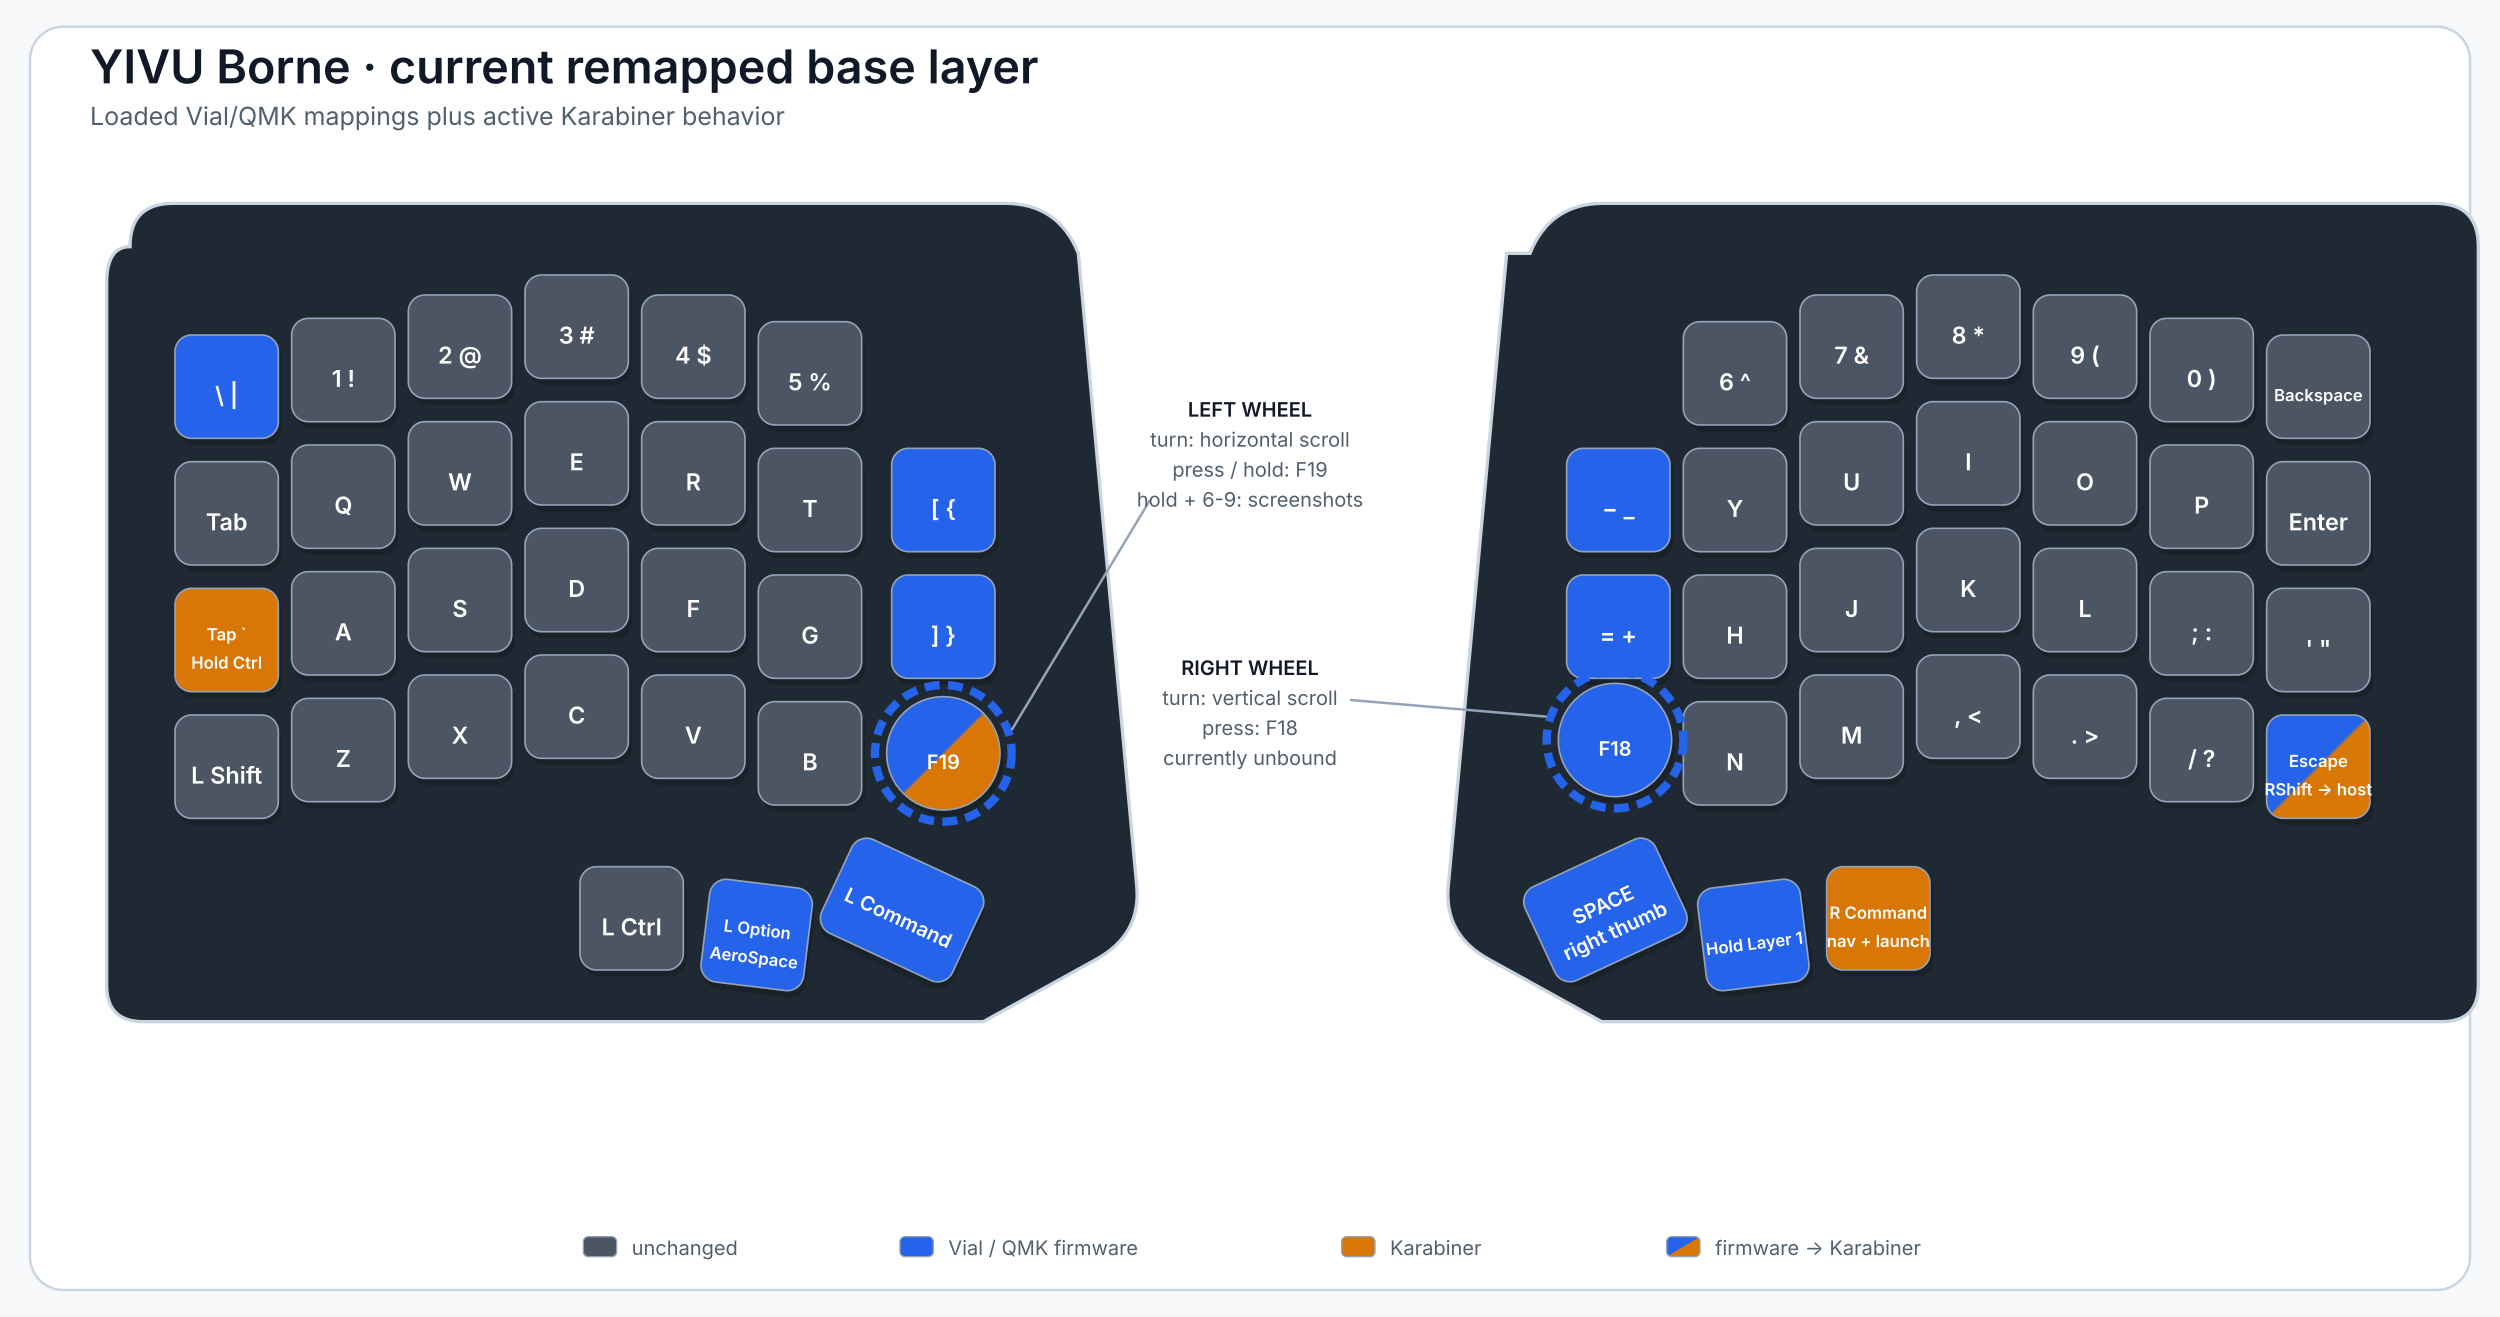
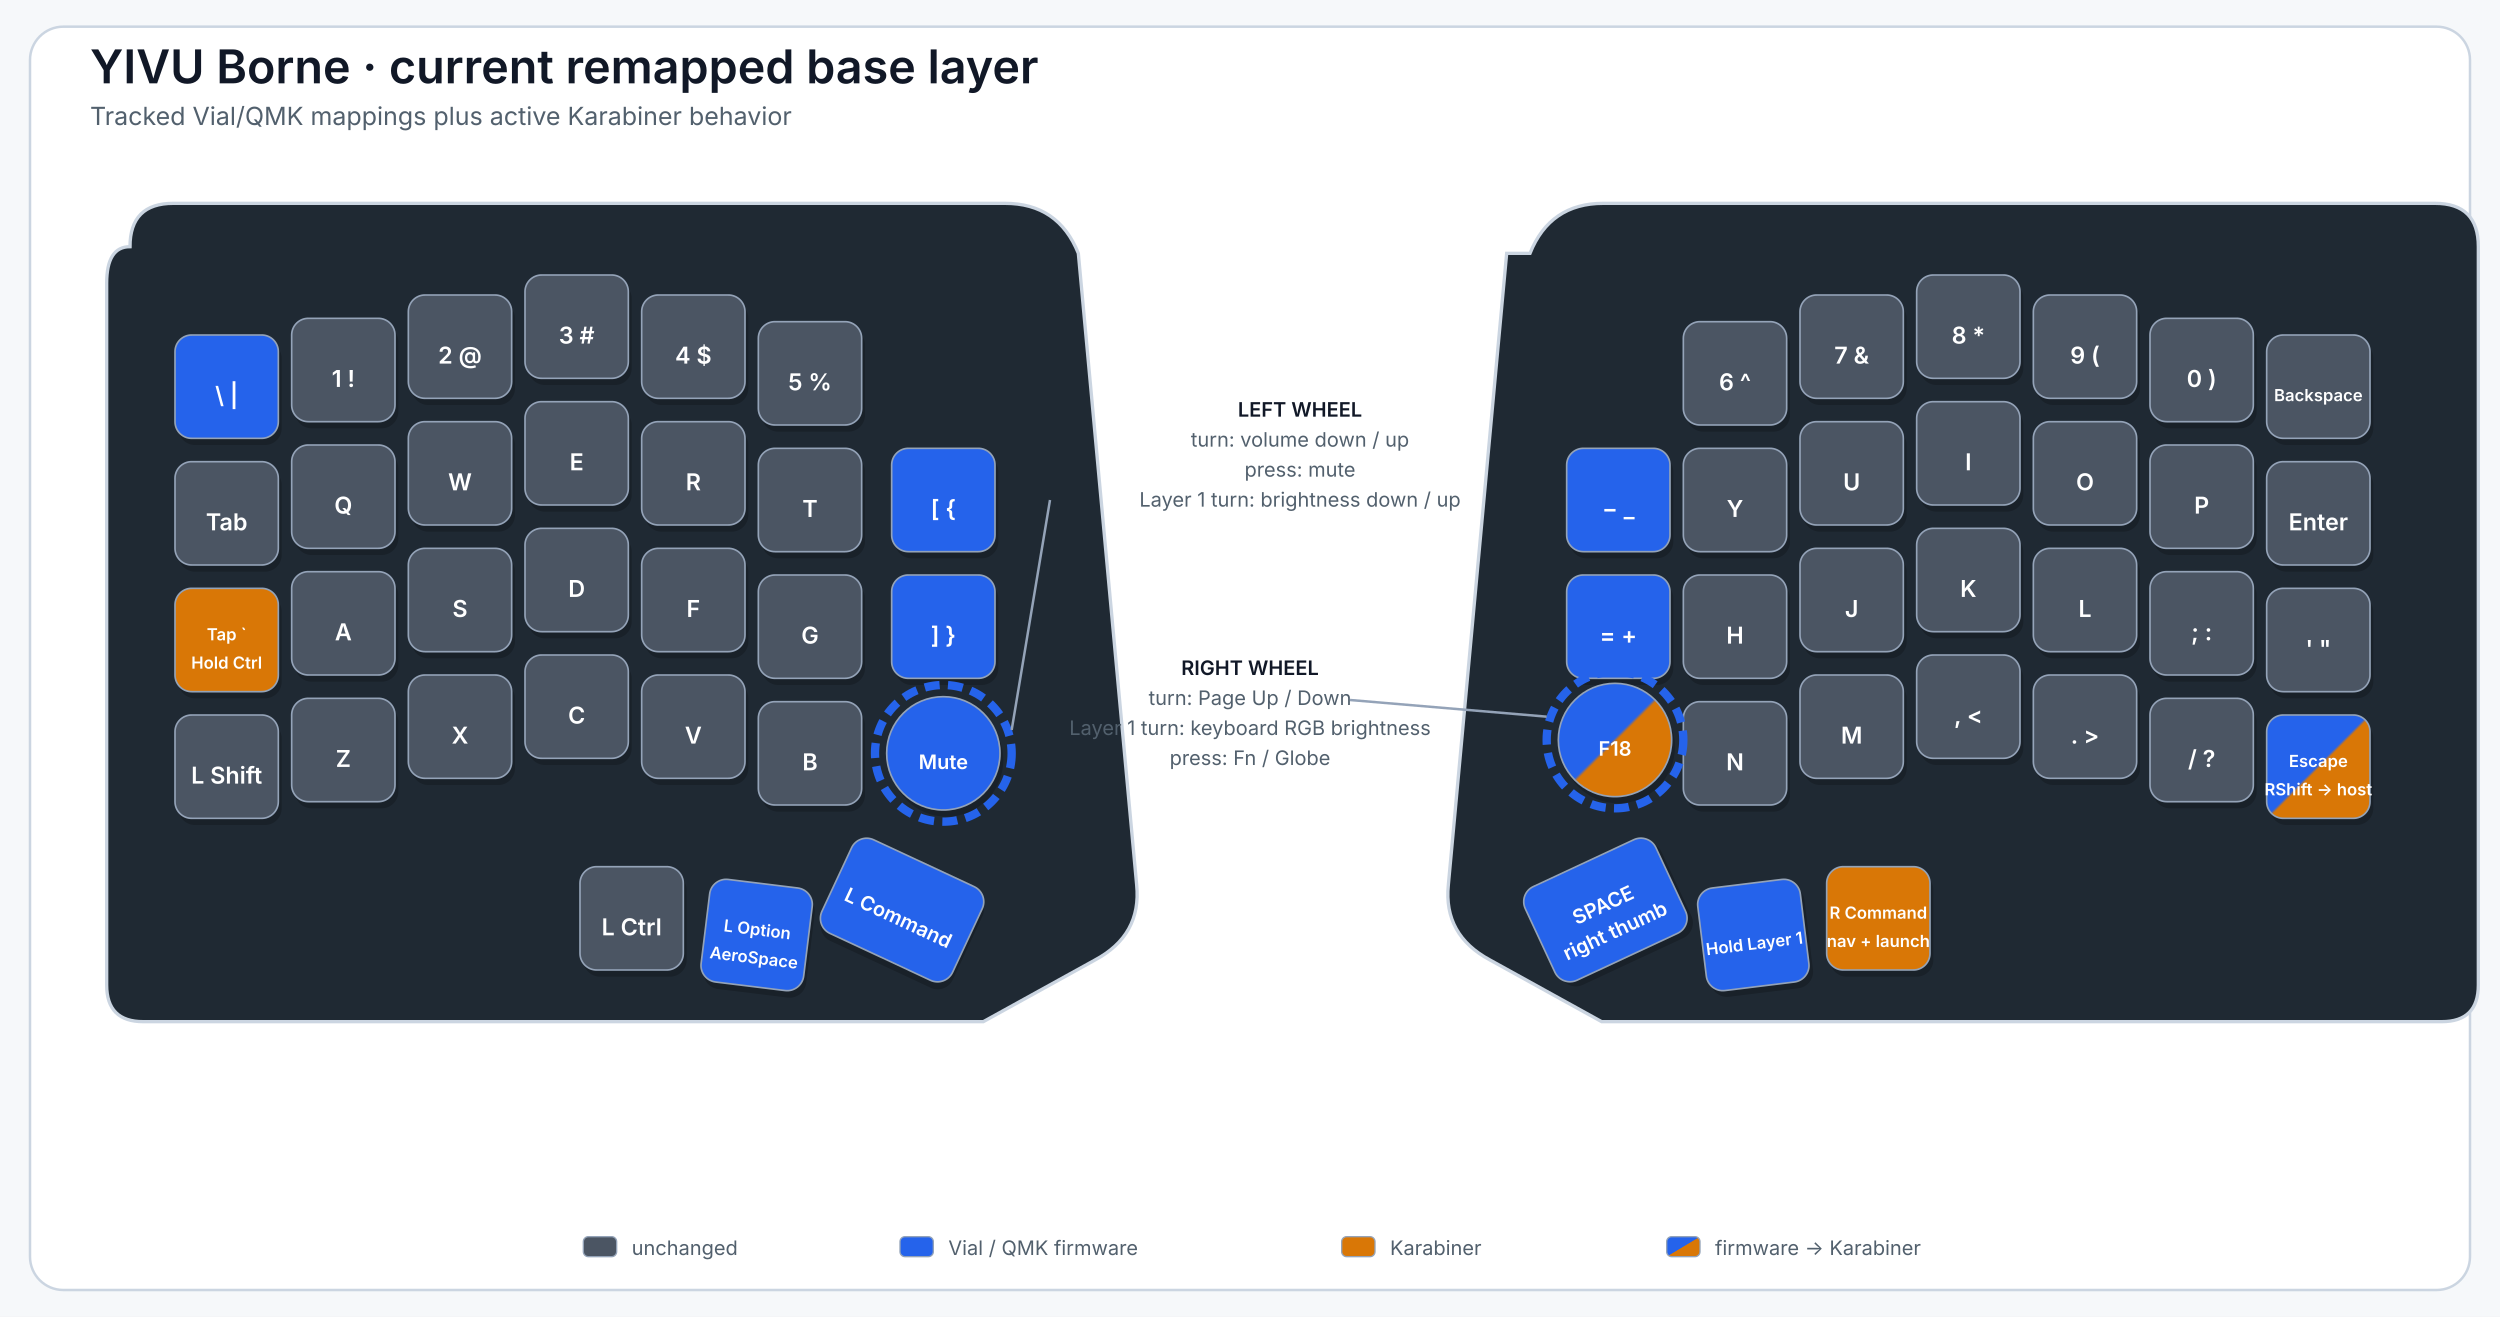
<svg xmlns="http://www.w3.org/2000/svg" width="1500" height="790" viewBox="0 0 1500 790" role="img" aria-labelledby="title description">
  <defs>
    <linearGradient id="chain-gradient" x1="0" y1="0" x2="1" y2="1">
      <stop offset="0" stop-color="#2563eb" />
      <stop offset="0.49" stop-color="#2563eb" />
      <stop offset="0.51" stop-color="#d97706" />
      <stop offset="1" stop-color="#d97706" />
    </linearGradient>
  </defs>
  <style>
    text { font-family: Inter, ui-sans-serif, -apple-system, BlinkMacSystemFont, "Segoe UI", sans-serif; }
    .canvas { fill:#f6f8fa; } .panel { fill:#ffffff; stroke:#cbd5e1; stroke-width:1.5; }
    .title { fill:#111827; font-size:28px; font-weight:600; } .subtitle { fill:#52606d; font-size:15px; }
    .board-plate { fill:#1f2933; stroke:#cbd5e1; stroke-width:2; }
    .key-shadow,.encoder-shadow { fill:#000000; opacity:.2; } .keycap,.encoder-face { stroke:#94a3b8; stroke-width:1; }
    .category-unchanged .keycap,.category-unchanged .encoder-face,.legend-box.category-unchanged { fill:#4b5563; }
    .category-firmware .keycap,.category-firmware .encoder-face,.legend-box.category-firmware { fill:#2563eb; }
    .category-karabiner .keycap,.category-karabiner .encoder-face,.legend-box.category-karabiner { fill:#d97706; }
    .category-chain .keycap,.category-chain .encoder-face,.legend-box.category-chain { fill:url(#chain-gradient); }
    .key-label,.encoder-label { fill:#ffffff; font-weight:600; dominant-baseline:middle; } .encoder-label { font-size:12px; }
    .turn-ring { fill:none; stroke-width:5; stroke-dasharray:9 5; } .stock-ring { stroke:#94a3b8; } .firmware-ring { stroke:#2563eb; }
    .legend-text,.callout-text { fill:#52606d; font-size:12px; } .callout-title { fill:#111827; font-size:12px; font-weight:600; }
    .callout-line { fill:none; stroke:#94a3b8; stroke-width:1.5; } .legend-box { stroke:#94a3b8; stroke-width:.8; }
  </style>
  <rect class="canvas" width="1500" height="790" />
  <rect class="panel" x="18" y="16" width="1464" height="758" rx="20" />
  <text class="title" x="54" y="50">YIVU Borne · current remapped base layer</text>
-   <text class="subtitle" x="54" y="75">Loaded Vial/QMK mappings plus active Karabiner behavior</text>
+   <text class="subtitle" x="54" y="75">Tracked Vial/QMK mappings plus active Karabiner behavior</text>
  <path class="board-plate" transform="translate(0 -35)" d="M78 183 Q78 157 104 157 H603 Q635 157 647 187 L682 566 Q685 596 657 611 L590 648 H86 Q64 648 64 626 V205 Q64 183 78 183 Z" />
  <path class="board-plate" transform="translate(0 -35)" d="M918 187 Q930 157 962 157 H1461 Q1487 157 1487 183 V626 Q1487 648 1465 648 H961 L894 611 Q866 596 869 566 L904 187 Z" />
  <g id="l-esc" class="key category-firmware">
    <rect class="key-shadow" x="107.0" y="205.0" width="62.0" height="62" rx="10" />
    <rect class="keycap" x="105.0" y="201.0" width="62.0" height="62" rx="10" />
    <text class="key-label" x="136.0" y="237.0" font-size="14" text-anchor="middle">\  |</text>
  </g>
  <g id="l-tab" class="key category-unchanged">
    <rect class="key-shadow" x="107.0" y="281.0" width="62.0" height="62" rx="10" />
    <rect class="keycap" x="105.0" y="277.0" width="62.0" height="62" rx="10" />
    <text class="key-label" x="136.0" y="313.0" font-size="14" text-anchor="middle">Tab</text>
  </g>
  <g id="l-caps" class="key category-karabiner">
    <rect class="key-shadow" x="107.0" y="357.0" width="62.0" height="62" rx="10" />
    <rect class="keycap" x="105.0" y="353.0" width="62.0" height="62" rx="10" />
    <text class="key-label" x="136.0" y="380.5" font-size="10" text-anchor="middle">Tap `</text>
    <text class="key-label" x="136.0" y="397.5" font-size="10" text-anchor="middle">Hold Ctrl</text>
  </g>
  <g id="l-shift" class="key category-unchanged">
    <rect class="key-shadow" x="107.0" y="433.0" width="62.0" height="62" rx="10" />
    <rect class="keycap" x="105.0" y="429.0" width="62.0" height="62" rx="10" />
    <text class="key-label" x="136.0" y="465.0" font-size="14" text-anchor="middle">L Shift</text>
  </g>
  <g id="l-1" class="key category-unchanged">
    <rect class="key-shadow" x="177.0" y="195.0" width="62.0" height="62" rx="10" />
    <rect class="keycap" x="175.0" y="191.0" width="62.0" height="62" rx="10" />
    <text class="key-label" x="206.0" y="227.0" font-size="14" text-anchor="middle">1  !</text>
  </g>
  <g id="l-q" class="key category-unchanged">
    <rect class="key-shadow" x="177.0" y="271.0" width="62.0" height="62" rx="10" />
    <rect class="keycap" x="175.0" y="267.0" width="62.0" height="62" rx="10" />
    <text class="key-label" x="206.0" y="303.0" font-size="14" text-anchor="middle">Q</text>
  </g>
  <g id="l-a" class="key category-unchanged">
    <rect class="key-shadow" x="177.0" y="347.0" width="62.0" height="62" rx="10" />
    <rect class="keycap" x="175.0" y="343.0" width="62.0" height="62" rx="10" />
    <text class="key-label" x="206.0" y="379.0" font-size="14" text-anchor="middle">A</text>
  </g>
  <g id="l-z" class="key category-unchanged">
    <rect class="key-shadow" x="177.0" y="423.0" width="62.0" height="62" rx="10" />
    <rect class="keycap" x="175.0" y="419.0" width="62.0" height="62" rx="10" />
    <text class="key-label" x="206.0" y="455.0" font-size="14" text-anchor="middle">Z</text>
  </g>
  <g id="l-2" class="key category-unchanged">
    <rect class="key-shadow" x="247.0" y="181.0" width="62.0" height="62" rx="10" />
    <rect class="keycap" x="245.0" y="177.0" width="62.0" height="62" rx="10" />
    <text class="key-label" x="276.0" y="213.0" font-size="14" text-anchor="middle">2  @</text>
  </g>
  <g id="l-w" class="key category-unchanged">
    <rect class="key-shadow" x="247.0" y="257.0" width="62.0" height="62" rx="10" />
    <rect class="keycap" x="245.0" y="253.0" width="62.0" height="62" rx="10" />
    <text class="key-label" x="276.0" y="289.0" font-size="14" text-anchor="middle">W</text>
  </g>
  <g id="l-s" class="key category-unchanged">
    <rect class="key-shadow" x="247.0" y="333.0" width="62.0" height="62" rx="10" />
    <rect class="keycap" x="245.0" y="329.0" width="62.0" height="62" rx="10" />
    <text class="key-label" x="276.0" y="365.0" font-size="14" text-anchor="middle">S</text>
  </g>
  <g id="l-x" class="key category-unchanged">
    <rect class="key-shadow" x="247.0" y="409.0" width="62.0" height="62" rx="10" />
    <rect class="keycap" x="245.0" y="405.0" width="62.0" height="62" rx="10" />
    <text class="key-label" x="276.0" y="441.0" font-size="14" text-anchor="middle">X</text>
  </g>
  <g id="l-3" class="key category-unchanged">
    <rect class="key-shadow" x="317.0" y="169.0" width="62.0" height="62" rx="10" />
    <rect class="keycap" x="315.0" y="165.0" width="62.0" height="62" rx="10" />
    <text class="key-label" x="346.0" y="201.0" font-size="14" text-anchor="middle">3  #</text>
  </g>
  <g id="l-e" class="key category-unchanged">
    <rect class="key-shadow" x="317.0" y="245.0" width="62.0" height="62" rx="10" />
    <rect class="keycap" x="315.0" y="241.0" width="62.0" height="62" rx="10" />
    <text class="key-label" x="346.0" y="277.0" font-size="14" text-anchor="middle">E</text>
  </g>
  <g id="l-d" class="key category-unchanged">
    <rect class="key-shadow" x="317.0" y="321.0" width="62.0" height="62" rx="10" />
    <rect class="keycap" x="315.0" y="317.0" width="62.0" height="62" rx="10" />
    <text class="key-label" x="346.0" y="353.0" font-size="14" text-anchor="middle">D</text>
  </g>
  <g id="l-c" class="key category-unchanged">
    <rect class="key-shadow" x="317.0" y="397.0" width="62.0" height="62" rx="10" />
    <rect class="keycap" x="315.0" y="393.0" width="62.0" height="62" rx="10" />
    <text class="key-label" x="346.0" y="429.0" font-size="14" text-anchor="middle">C</text>
  </g>
  <g id="l-4" class="key category-unchanged">
    <rect class="key-shadow" x="387.0" y="181.0" width="62.0" height="62" rx="10" />
    <rect class="keycap" x="385.0" y="177.0" width="62.0" height="62" rx="10" />
    <text class="key-label" x="416.0" y="213.0" font-size="14" text-anchor="middle">4  $</text>
  </g>
  <g id="l-r" class="key category-unchanged">
    <rect class="key-shadow" x="387.0" y="257.0" width="62.0" height="62" rx="10" />
    <rect class="keycap" x="385.0" y="253.0" width="62.0" height="62" rx="10" />
    <text class="key-label" x="416.0" y="289.0" font-size="14" text-anchor="middle">R</text>
  </g>
  <g id="l-f" class="key category-unchanged">
    <rect class="key-shadow" x="387.0" y="333.0" width="62.0" height="62" rx="10" />
    <rect class="keycap" x="385.0" y="329.0" width="62.0" height="62" rx="10" />
    <text class="key-label" x="416.0" y="365.0" font-size="14" text-anchor="middle">F</text>
  </g>
  <g id="l-v" class="key category-unchanged">
    <rect class="key-shadow" x="387.0" y="409.0" width="62.0" height="62" rx="10" />
    <rect class="keycap" x="385.0" y="405.0" width="62.0" height="62" rx="10" />
    <text class="key-label" x="416.0" y="441.0" font-size="14" text-anchor="middle">V</text>
  </g>
  <g id="l-5" class="key category-unchanged">
    <rect class="key-shadow" x="457.0" y="197.0" width="62.0" height="62" rx="10" />
    <rect class="keycap" x="455.0" y="193.0" width="62.0" height="62" rx="10" />
    <text class="key-label" x="486.0" y="229.0" font-size="14" text-anchor="middle">5  %</text>
  </g>
  <g id="l-t" class="key category-unchanged">
    <rect class="key-shadow" x="457.0" y="273.0" width="62.0" height="62" rx="10" />
    <rect class="keycap" x="455.0" y="269.0" width="62.0" height="62" rx="10" />
    <text class="key-label" x="486.0" y="305.0" font-size="14" text-anchor="middle">T</text>
  </g>
  <g id="l-g" class="key category-unchanged">
    <rect class="key-shadow" x="457.0" y="349.0" width="62.0" height="62" rx="10" />
    <rect class="keycap" x="455.0" y="345.0" width="62.0" height="62" rx="10" />
    <text class="key-label" x="486.0" y="381.0" font-size="14" text-anchor="middle">G</text>
  </g>
  <g id="l-b" class="key category-unchanged">
    <rect class="key-shadow" x="457.0" y="425.0" width="62.0" height="62" rx="10" />
    <rect class="keycap" x="455.0" y="421.0" width="62.0" height="62" rx="10" />
    <text class="key-label" x="486.0" y="457.0" font-size="14" text-anchor="middle">B</text>
  </g>
  <g id="l-up" class="key category-firmware">
    <rect class="key-shadow" x="537.0" y="273.0" width="62.0" height="62" rx="10" />
    <rect class="keycap" x="535.0" y="269.0" width="62.0" height="62" rx="10" />
    <text class="key-label" x="566.0" y="305.0" font-size="14" text-anchor="middle">[  {</text>
  </g>
  <g id="l-down" class="key category-firmware">
    <rect class="key-shadow" x="537.0" y="349.0" width="62.0" height="62" rx="10" />
    <rect class="keycap" x="535.0" y="345.0" width="62.0" height="62" rx="10" />
    <text class="key-label" x="566.0" y="381.0" font-size="14" text-anchor="middle">]  }</text>
  </g>
  <g id="l-ctrl" class="key category-unchanged">
    <rect class="key-shadow" x="350.0" y="524.0" width="62.0" height="62" rx="10" />
    <rect class="keycap" x="348.0" y="520.0" width="62.0" height="62" rx="10" />
    <text class="key-label" x="379.0" y="556.0" font-size="14" text-anchor="middle">L Ctrl</text>
  </g>
  <g id="l-layer" class="key category-firmware" transform="rotate(7 454.0 561.0)">
    <rect class="key-shadow" x="425.0" y="534.0" width="62.0" height="62" rx="10" />
    <rect class="keycap" x="423.0" y="530.0" width="62.0" height="62" rx="10" />
    <text class="key-label" x="454.0" y="557.5" font-size="10" text-anchor="middle">L Option</text>
    <text class="key-label" x="454.0" y="574.5" font-size="10" text-anchor="middle">AeroSpace</text>
  </g>
  <g id="l-space" class="key category-firmware" transform="rotate(25 541.2 546.0)">
    <rect class="key-shadow" x="500.0" y="519.0" width="86.5" height="62" rx="10" />
    <rect class="keycap" x="498.0" y="515.0" width="86.5" height="62" rx="10" />
    <text class="key-label" x="541.2" y="551.0" font-size="12" text-anchor="middle">L Command</text>
  </g>
  <g id="r-inner-top" class="key category-firmware">
    <rect class="key-shadow" x="942.0" y="273.0" width="62.0" height="62" rx="10" />
    <rect class="keycap" x="940.0" y="269.0" width="62.0" height="62" rx="10" />
    <text class="key-label" x="971.0" y="305.0" font-size="14" text-anchor="middle">−  _</text>
  </g>
  <g id="r-inner-home" class="key category-firmware">
    <rect class="key-shadow" x="942.0" y="349.0" width="62.0" height="62" rx="10" />
    <rect class="keycap" x="940.0" y="345.0" width="62.0" height="62" rx="10" />
    <text class="key-label" x="971.0" y="381.0" font-size="14" text-anchor="middle">=  +</text>
  </g>
  <g id="r-6" class="key category-unchanged">
    <rect class="key-shadow" x="1012.0" y="197.0" width="62.0" height="62" rx="10" />
    <rect class="keycap" x="1010.0" y="193.0" width="62.0" height="62" rx="10" />
    <text class="key-label" x="1041.0" y="229.0" font-size="14" text-anchor="middle">6  ^</text>
  </g>
  <g id="r-y" class="key category-unchanged">
    <rect class="key-shadow" x="1012.0" y="273.0" width="62.0" height="62" rx="10" />
    <rect class="keycap" x="1010.0" y="269.0" width="62.0" height="62" rx="10" />
    <text class="key-label" x="1041.0" y="305.0" font-size="14" text-anchor="middle">Y</text>
  </g>
  <g id="r-h" class="key category-unchanged">
    <rect class="key-shadow" x="1012.0" y="349.0" width="62.0" height="62" rx="10" />
    <rect class="keycap" x="1010.0" y="345.0" width="62.0" height="62" rx="10" />
    <text class="key-label" x="1041.0" y="381.0" font-size="14" text-anchor="middle">H</text>
  </g>
  <g id="r-n" class="key category-unchanged">
    <rect class="key-shadow" x="1012.0" y="425.0" width="62.0" height="62" rx="10" />
    <rect class="keycap" x="1010.0" y="421.0" width="62.0" height="62" rx="10" />
    <text class="key-label" x="1041.0" y="457.0" font-size="14" text-anchor="middle">N</text>
  </g>
  <g id="r-7" class="key category-unchanged">
    <rect class="key-shadow" x="1082.0" y="181.0" width="62.0" height="62" rx="10" />
    <rect class="keycap" x="1080.0" y="177.0" width="62.0" height="62" rx="10" />
    <text class="key-label" x="1111.0" y="213.0" font-size="14" text-anchor="middle">7  &amp;</text>
  </g>
  <g id="r-u" class="key category-unchanged">
    <rect class="key-shadow" x="1082.0" y="257.0" width="62.0" height="62" rx="10" />
    <rect class="keycap" x="1080.0" y="253.0" width="62.0" height="62" rx="10" />
    <text class="key-label" x="1111.0" y="289.0" font-size="14" text-anchor="middle">U</text>
  </g>
  <g id="r-j" class="key category-unchanged">
    <rect class="key-shadow" x="1082.0" y="333.0" width="62.0" height="62" rx="10" />
    <rect class="keycap" x="1080.0" y="329.0" width="62.0" height="62" rx="10" />
    <text class="key-label" x="1111.0" y="365.0" font-size="14" text-anchor="middle">J</text>
  </g>
  <g id="r-m" class="key category-unchanged">
    <rect class="key-shadow" x="1082.0" y="409.0" width="62.0" height="62" rx="10" />
    <rect class="keycap" x="1080.0" y="405.0" width="62.0" height="62" rx="10" />
    <text class="key-label" x="1111.0" y="441.0" font-size="14" text-anchor="middle">M</text>
  </g>
  <g id="r-8" class="key category-unchanged">
    <rect class="key-shadow" x="1152.0" y="169.0" width="62.0" height="62" rx="10" />
    <rect class="keycap" x="1150.0" y="165.0" width="62.0" height="62" rx="10" />
    <text class="key-label" x="1181.0" y="201.0" font-size="14" text-anchor="middle">8  *</text>
  </g>
  <g id="r-i" class="key category-unchanged">
    <rect class="key-shadow" x="1152.0" y="245.0" width="62.0" height="62" rx="10" />
    <rect class="keycap" x="1150.0" y="241.0" width="62.0" height="62" rx="10" />
    <text class="key-label" x="1181.0" y="277.0" font-size="14" text-anchor="middle">I</text>
  </g>
  <g id="r-k" class="key category-unchanged">
    <rect class="key-shadow" x="1152.0" y="321.0" width="62.0" height="62" rx="10" />
    <rect class="keycap" x="1150.0" y="317.0" width="62.0" height="62" rx="10" />
    <text class="key-label" x="1181.0" y="353.0" font-size="14" text-anchor="middle">K</text>
  </g>
  <g id="r-comma" class="key category-unchanged">
    <rect class="key-shadow" x="1152.0" y="397.0" width="62.0" height="62" rx="10" />
    <rect class="keycap" x="1150.0" y="393.0" width="62.0" height="62" rx="10" />
    <text class="key-label" x="1181.0" y="429.0" font-size="14" text-anchor="middle">,  &lt;</text>
  </g>
  <g id="r-9" class="key category-unchanged">
    <rect class="key-shadow" x="1222.0" y="181.0" width="62.0" height="62" rx="10" />
    <rect class="keycap" x="1220.0" y="177.0" width="62.0" height="62" rx="10" />
    <text class="key-label" x="1251.0" y="213.0" font-size="14" text-anchor="middle">9  (</text>
  </g>
  <g id="r-o" class="key category-unchanged">
    <rect class="key-shadow" x="1222.0" y="257.0" width="62.0" height="62" rx="10" />
    <rect class="keycap" x="1220.0" y="253.0" width="62.0" height="62" rx="10" />
    <text class="key-label" x="1251.0" y="289.0" font-size="14" text-anchor="middle">O</text>
  </g>
  <g id="r-l" class="key category-unchanged">
    <rect class="key-shadow" x="1222.0" y="333.0" width="62.0" height="62" rx="10" />
    <rect class="keycap" x="1220.0" y="329.0" width="62.0" height="62" rx="10" />
    <text class="key-label" x="1251.0" y="365.0" font-size="14" text-anchor="middle">L</text>
  </g>
  <g id="r-dot" class="key category-unchanged">
    <rect class="key-shadow" x="1222.0" y="409.0" width="62.0" height="62" rx="10" />
    <rect class="keycap" x="1220.0" y="405.0" width="62.0" height="62" rx="10" />
    <text class="key-label" x="1251.0" y="441.0" font-size="14" text-anchor="middle">.  &gt;</text>
  </g>
  <g id="r-0" class="key category-unchanged">
    <rect class="key-shadow" x="1292.0" y="195.0" width="62.0" height="62" rx="10" />
    <rect class="keycap" x="1290.0" y="191.0" width="62.0" height="62" rx="10" />
    <text class="key-label" x="1321.0" y="227.0" font-size="14" text-anchor="middle">0  )</text>
  </g>
  <g id="r-p" class="key category-unchanged">
    <rect class="key-shadow" x="1292.0" y="271.0" width="62.0" height="62" rx="10" />
    <rect class="keycap" x="1290.0" y="267.0" width="62.0" height="62" rx="10" />
    <text class="key-label" x="1321.0" y="303.0" font-size="14" text-anchor="middle">P</text>
  </g>
  <g id="r-semicolon" class="key category-unchanged">
    <rect class="key-shadow" x="1292.0" y="347.0" width="62.0" height="62" rx="10" />
    <rect class="keycap" x="1290.0" y="343.0" width="62.0" height="62" rx="10" />
    <text class="key-label" x="1321.0" y="379.0" font-size="14" text-anchor="middle">;  :</text>
  </g>
  <g id="r-slash" class="key category-unchanged">
    <rect class="key-shadow" x="1292.0" y="423.0" width="62.0" height="62" rx="10" />
    <rect class="keycap" x="1290.0" y="419.0" width="62.0" height="62" rx="10" />
    <text class="key-label" x="1321.0" y="455.0" font-size="14" text-anchor="middle">/  ?</text>
  </g>
  <g id="r-backspace" class="key category-unchanged">
    <rect class="key-shadow" x="1362.0" y="205.0" width="62.0" height="62" rx="10" />
    <rect class="keycap" x="1360.0" y="201.0" width="62.0" height="62" rx="10" />
    <text class="key-label" x="1391.0" y="237.0" font-size="10" text-anchor="middle">Backspace</text>
  </g>
  <g id="r-enter" class="key category-unchanged">
    <rect class="key-shadow" x="1362.0" y="281.0" width="62.0" height="62" rx="10" />
    <rect class="keycap" x="1360.0" y="277.0" width="62.0" height="62" rx="10" />
    <text class="key-label" x="1391.0" y="313.0" font-size="14" text-anchor="middle">Enter</text>
  </g>
  <g id="r-quote" class="key category-unchanged">
    <rect class="key-shadow" x="1362.0" y="357.0" width="62.0" height="62" rx="10" />
    <rect class="keycap" x="1360.0" y="353.0" width="62.0" height="62" rx="10" />
    <text class="key-label" x="1391.0" y="389.0" font-size="14" text-anchor="middle">'  "</text>
  </g>
  <g id="r-delete" class="key category-chain">
    <rect class="key-shadow" x="1362.0" y="433.0" width="62.0" height="62" rx="10" />
    <rect class="keycap" x="1360.0" y="429.0" width="62.0" height="62" rx="10" />
    <text class="key-label" x="1391.0" y="456.5" font-size="10" text-anchor="middle">Escape</text>
    <text class="key-label" x="1391.0" y="473.5" font-size="10" text-anchor="middle">RShift → host</text>
  </g>
  <g id="r-enter-thumb" class="key category-firmware" transform="rotate(-25 963.2 546.0)">
    <rect class="key-shadow" x="922.0" y="519.0" width="86.5" height="62" rx="10" />
    <rect class="keycap" x="920.0" y="515.0" width="86.5" height="62" rx="10" />
    <text class="key-label" x="963.2" y="542.5" font-size="12" text-anchor="middle">SPACE</text>
    <text class="key-label" x="963.2" y="559.5" font-size="12" text-anchor="middle">right thumb</text>
  </g>
  <g id="r-layer" class="key category-firmware" transform="rotate(-7 1052.0 561.0)">
    <rect class="key-shadow" x="1023.0" y="534.0" width="62.0" height="62" rx="10" />
    <rect class="keycap" x="1021.0" y="530.0" width="62.0" height="62" rx="10" />
    <text class="key-label" x="1052.0" y="566.0" font-size="10" text-anchor="middle">Hold Layer 1</text>
  </g>
  <g id="r-command" class="key category-karabiner">
    <rect class="key-shadow" x="1098.0" y="524.0" width="62.0" height="62" rx="10" />
    <rect class="keycap" x="1096.0" y="520.0" width="62.0" height="62" rx="10" />
    <text class="key-label" x="1127.0" y="547.5" font-size="10" text-anchor="middle">R Command</text>
    <text class="key-label" x="1127.0" y="564.5" font-size="10" text-anchor="middle">nav + launch</text>
  </g>
-   <g id="left-encoder" class="encoder category-chain">
+   <g id="left-encoder" class="encoder category-firmware">
    <circle class="turn-ring firmware-ring" cx="566.0" cy="452.0" r="41" />
    <circle class="encoder-shadow" cx="568.0" cy="456.0" r="34" />
    <circle class="encoder-face" cx="566.0" cy="452.0" r="34" />
-     <text class="encoder-label" x="566.0" y="457.0" text-anchor="middle">F19</text>
-   </g>
-   <g id="right-encoder" class="encoder category-firmware">
+     <text class="encoder-label" x="566.0" y="457.0" text-anchor="middle">Mute</text>
+   </g>
+   <g id="right-encoder" class="encoder category-chain">
    <circle class="turn-ring firmware-ring" cx="969.0" cy="444.0" r="41" />
    <circle class="encoder-shadow" cx="971.0" cy="448.0" r="34" />
    <circle class="encoder-face" cx="969.0" cy="444.0" r="34" />
    <text class="encoder-label" x="969.0" y="449.0" text-anchor="middle">F18</text>
  </g>
  <g id="encoder-callouts">
-     <path class="callout-line" d="M607 438 L690 300" />
-     <text class="callout-title" x="750" y="250" text-anchor="middle">LEFT WHEEL</text>
-     <text class="callout-text" x="750" y="268" text-anchor="middle">turn: horizontal scroll</text>
-     <text class="callout-text" x="750" y="286" text-anchor="middle">press / hold: F19</text>
-     <text class="callout-text" x="750" y="304" text-anchor="middle">hold + 6-9: screenshots</text>
+     <path class="callout-line" d="M607 438 L630 300" />
+     <text class="callout-title" x="780" y="250" text-anchor="middle">LEFT WHEEL</text>
+     <text class="callout-text" x="780" y="268" text-anchor="middle">turn: volume down / up</text>
+     <text class="callout-text" x="780" y="286" text-anchor="middle">press: mute</text>
+     <text class="callout-text" x="780" y="304" text-anchor="middle">Layer 1 turn: brightness down / up</text>
    <path class="callout-line" d="M928 430 L810 420" />
    <text class="callout-title" x="750" y="405" text-anchor="middle">RIGHT WHEEL</text>
-     <text class="callout-text" x="750" y="423" text-anchor="middle">turn: vertical scroll</text>
-     <text class="callout-text" x="750" y="441" text-anchor="middle">press: F18</text>
-     <text class="callout-text" x="750" y="459" text-anchor="middle">currently unbound</text>
+     <text class="callout-text" x="750" y="423" text-anchor="middle">turn: Page Up / Down</text>
+     <text class="callout-text" x="750" y="441" text-anchor="middle">Layer 1 turn: keyboard RGB brightness</text>
+     <text class="callout-text" x="750" y="459" text-anchor="middle">press: Fn / Globe</text>
  </g>
  <g id="legend" transform="translate(350 742)">
    <g transform="translate(0 0)">
      <rect class="legend-box category-unchanged" width="20" height="12" rx="3" />
      <text class="legend-text" x="29" y="11">unchanged</text>
    </g>
    <g transform="translate(190 0)">
      <rect class="legend-box category-firmware" width="20" height="12" rx="3" />
      <text class="legend-text" x="29" y="11">Vial / QMK firmware</text>
    </g>
    <g transform="translate(455 0)">
      <rect class="legend-box category-karabiner" width="20" height="12" rx="3" />
      <text class="legend-text" x="29" y="11">Karabiner</text>
    </g>
    <g transform="translate(650 0)">
      <rect class="legend-box category-chain" width="20" height="12" rx="3" />
      <text class="legend-text" x="29" y="11">firmware → Karabiner</text>
    </g>
  </g>
</svg>
